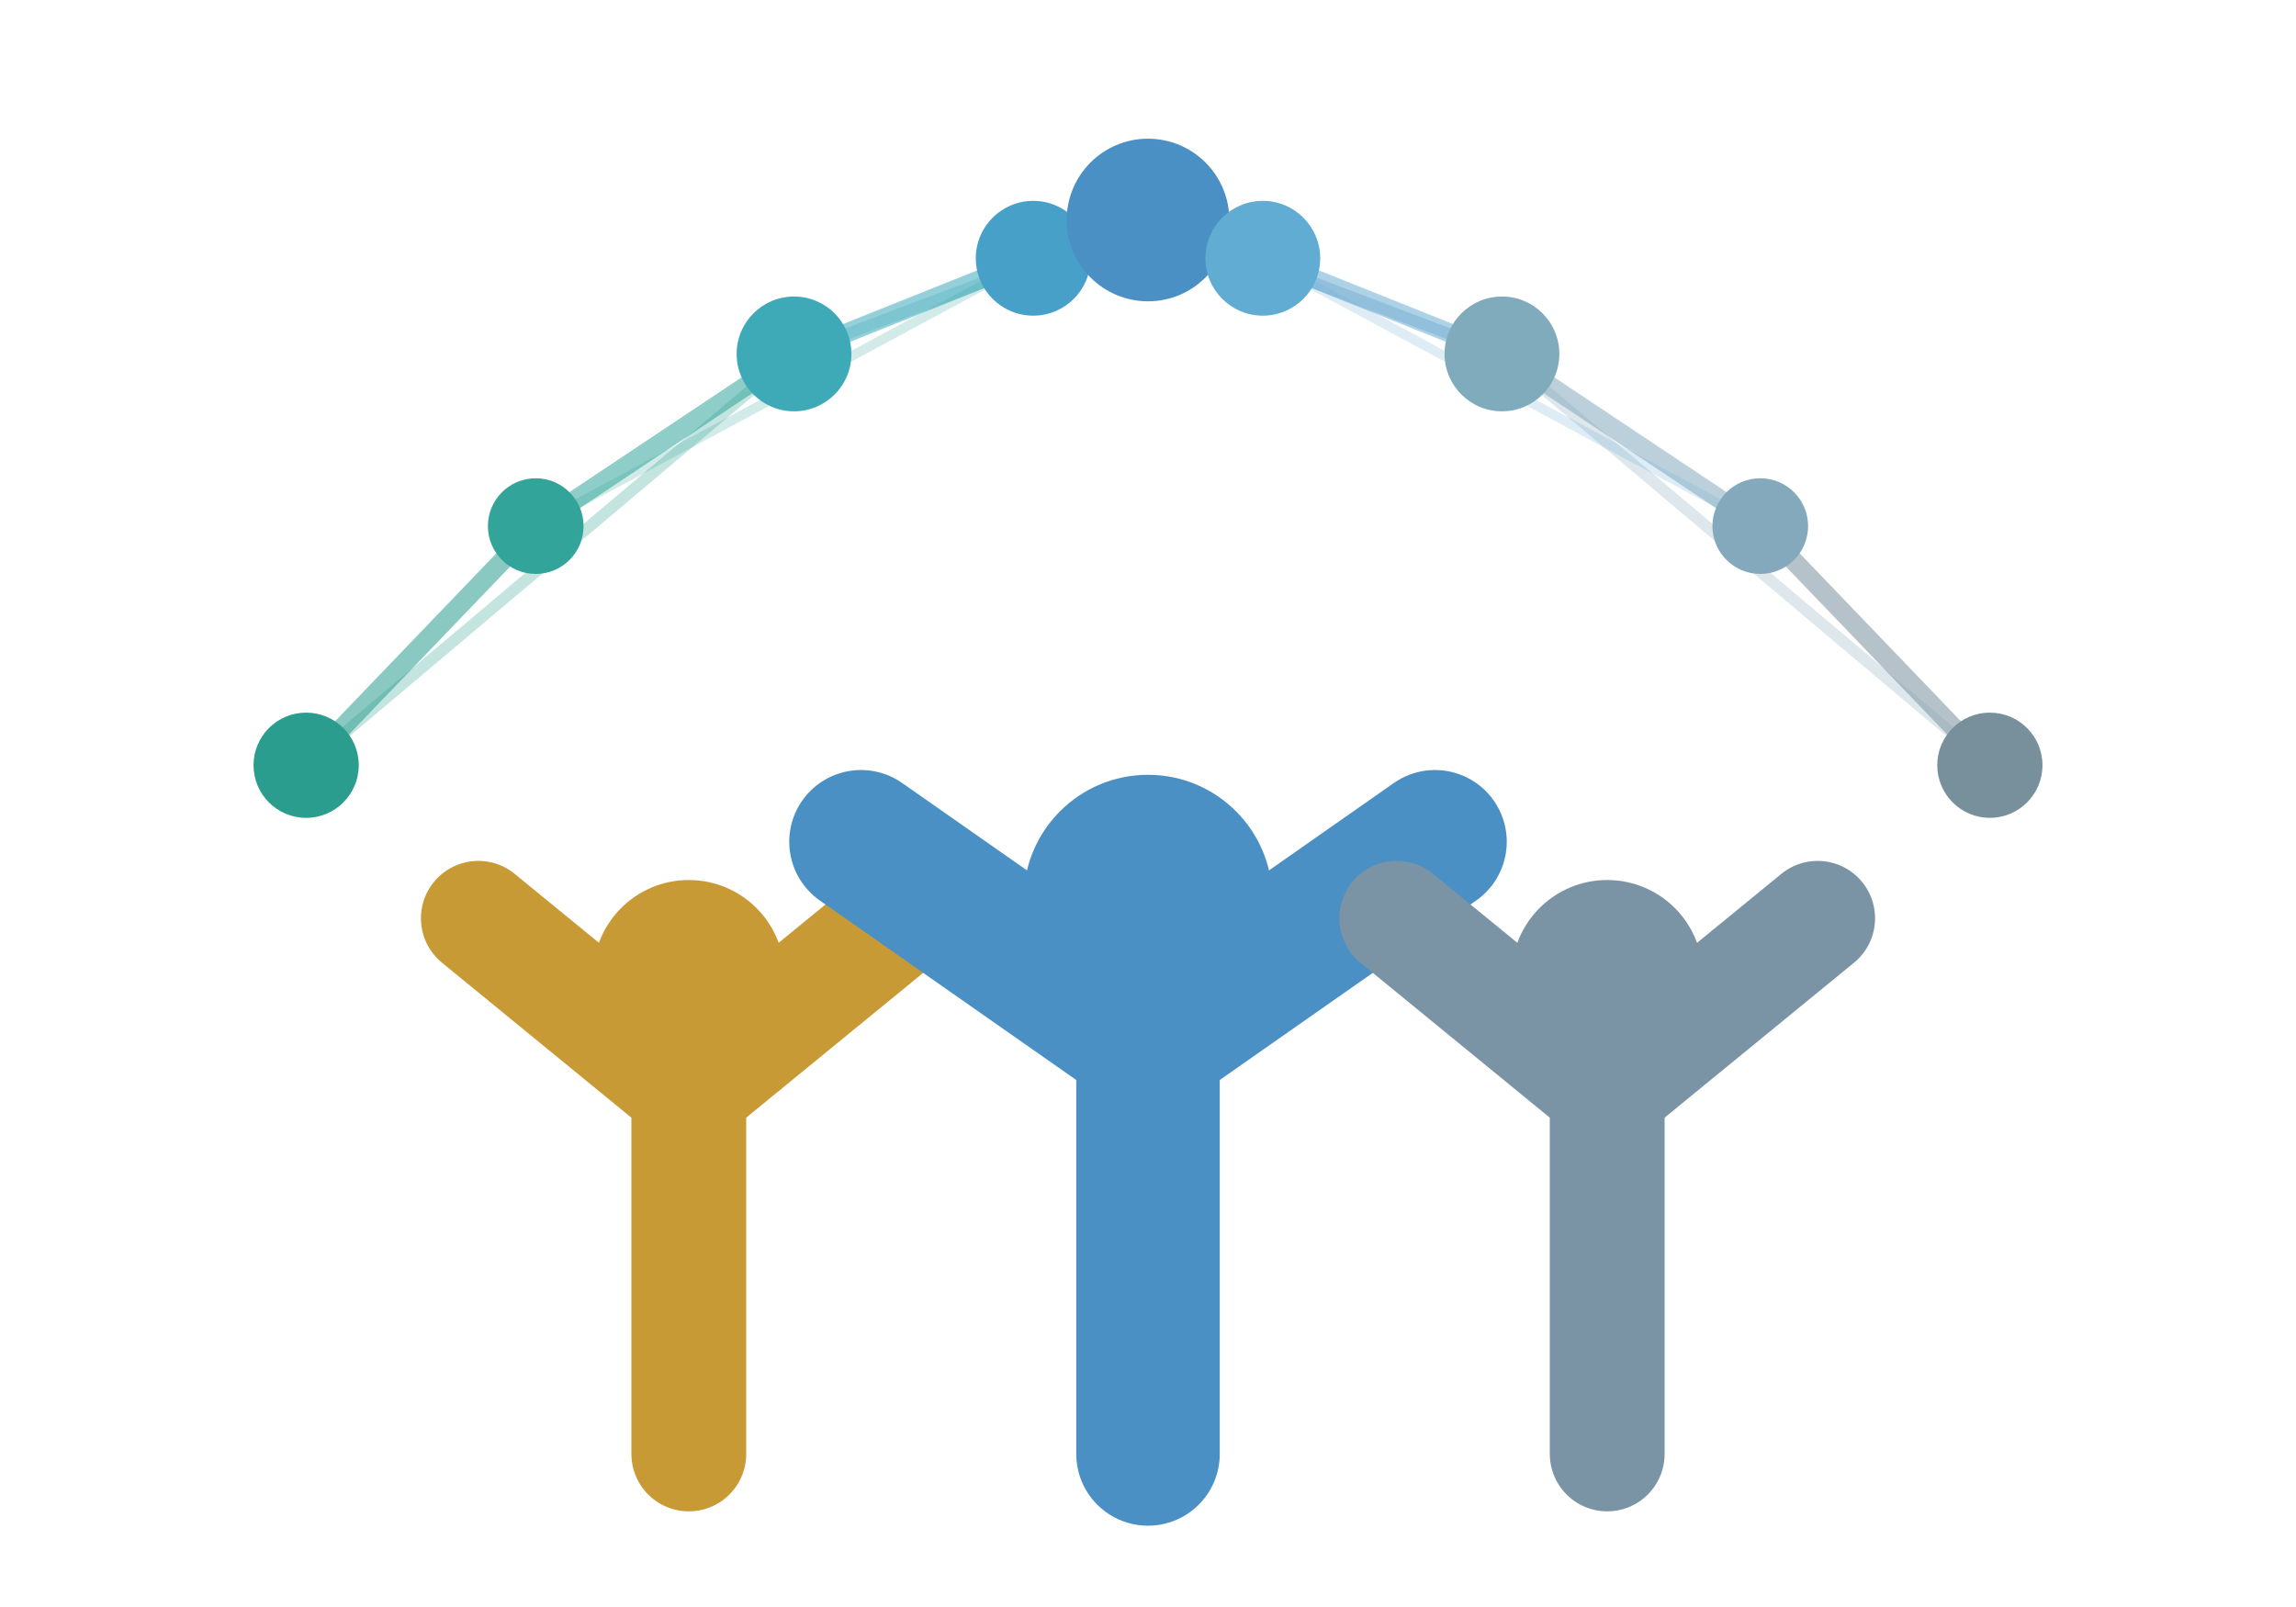
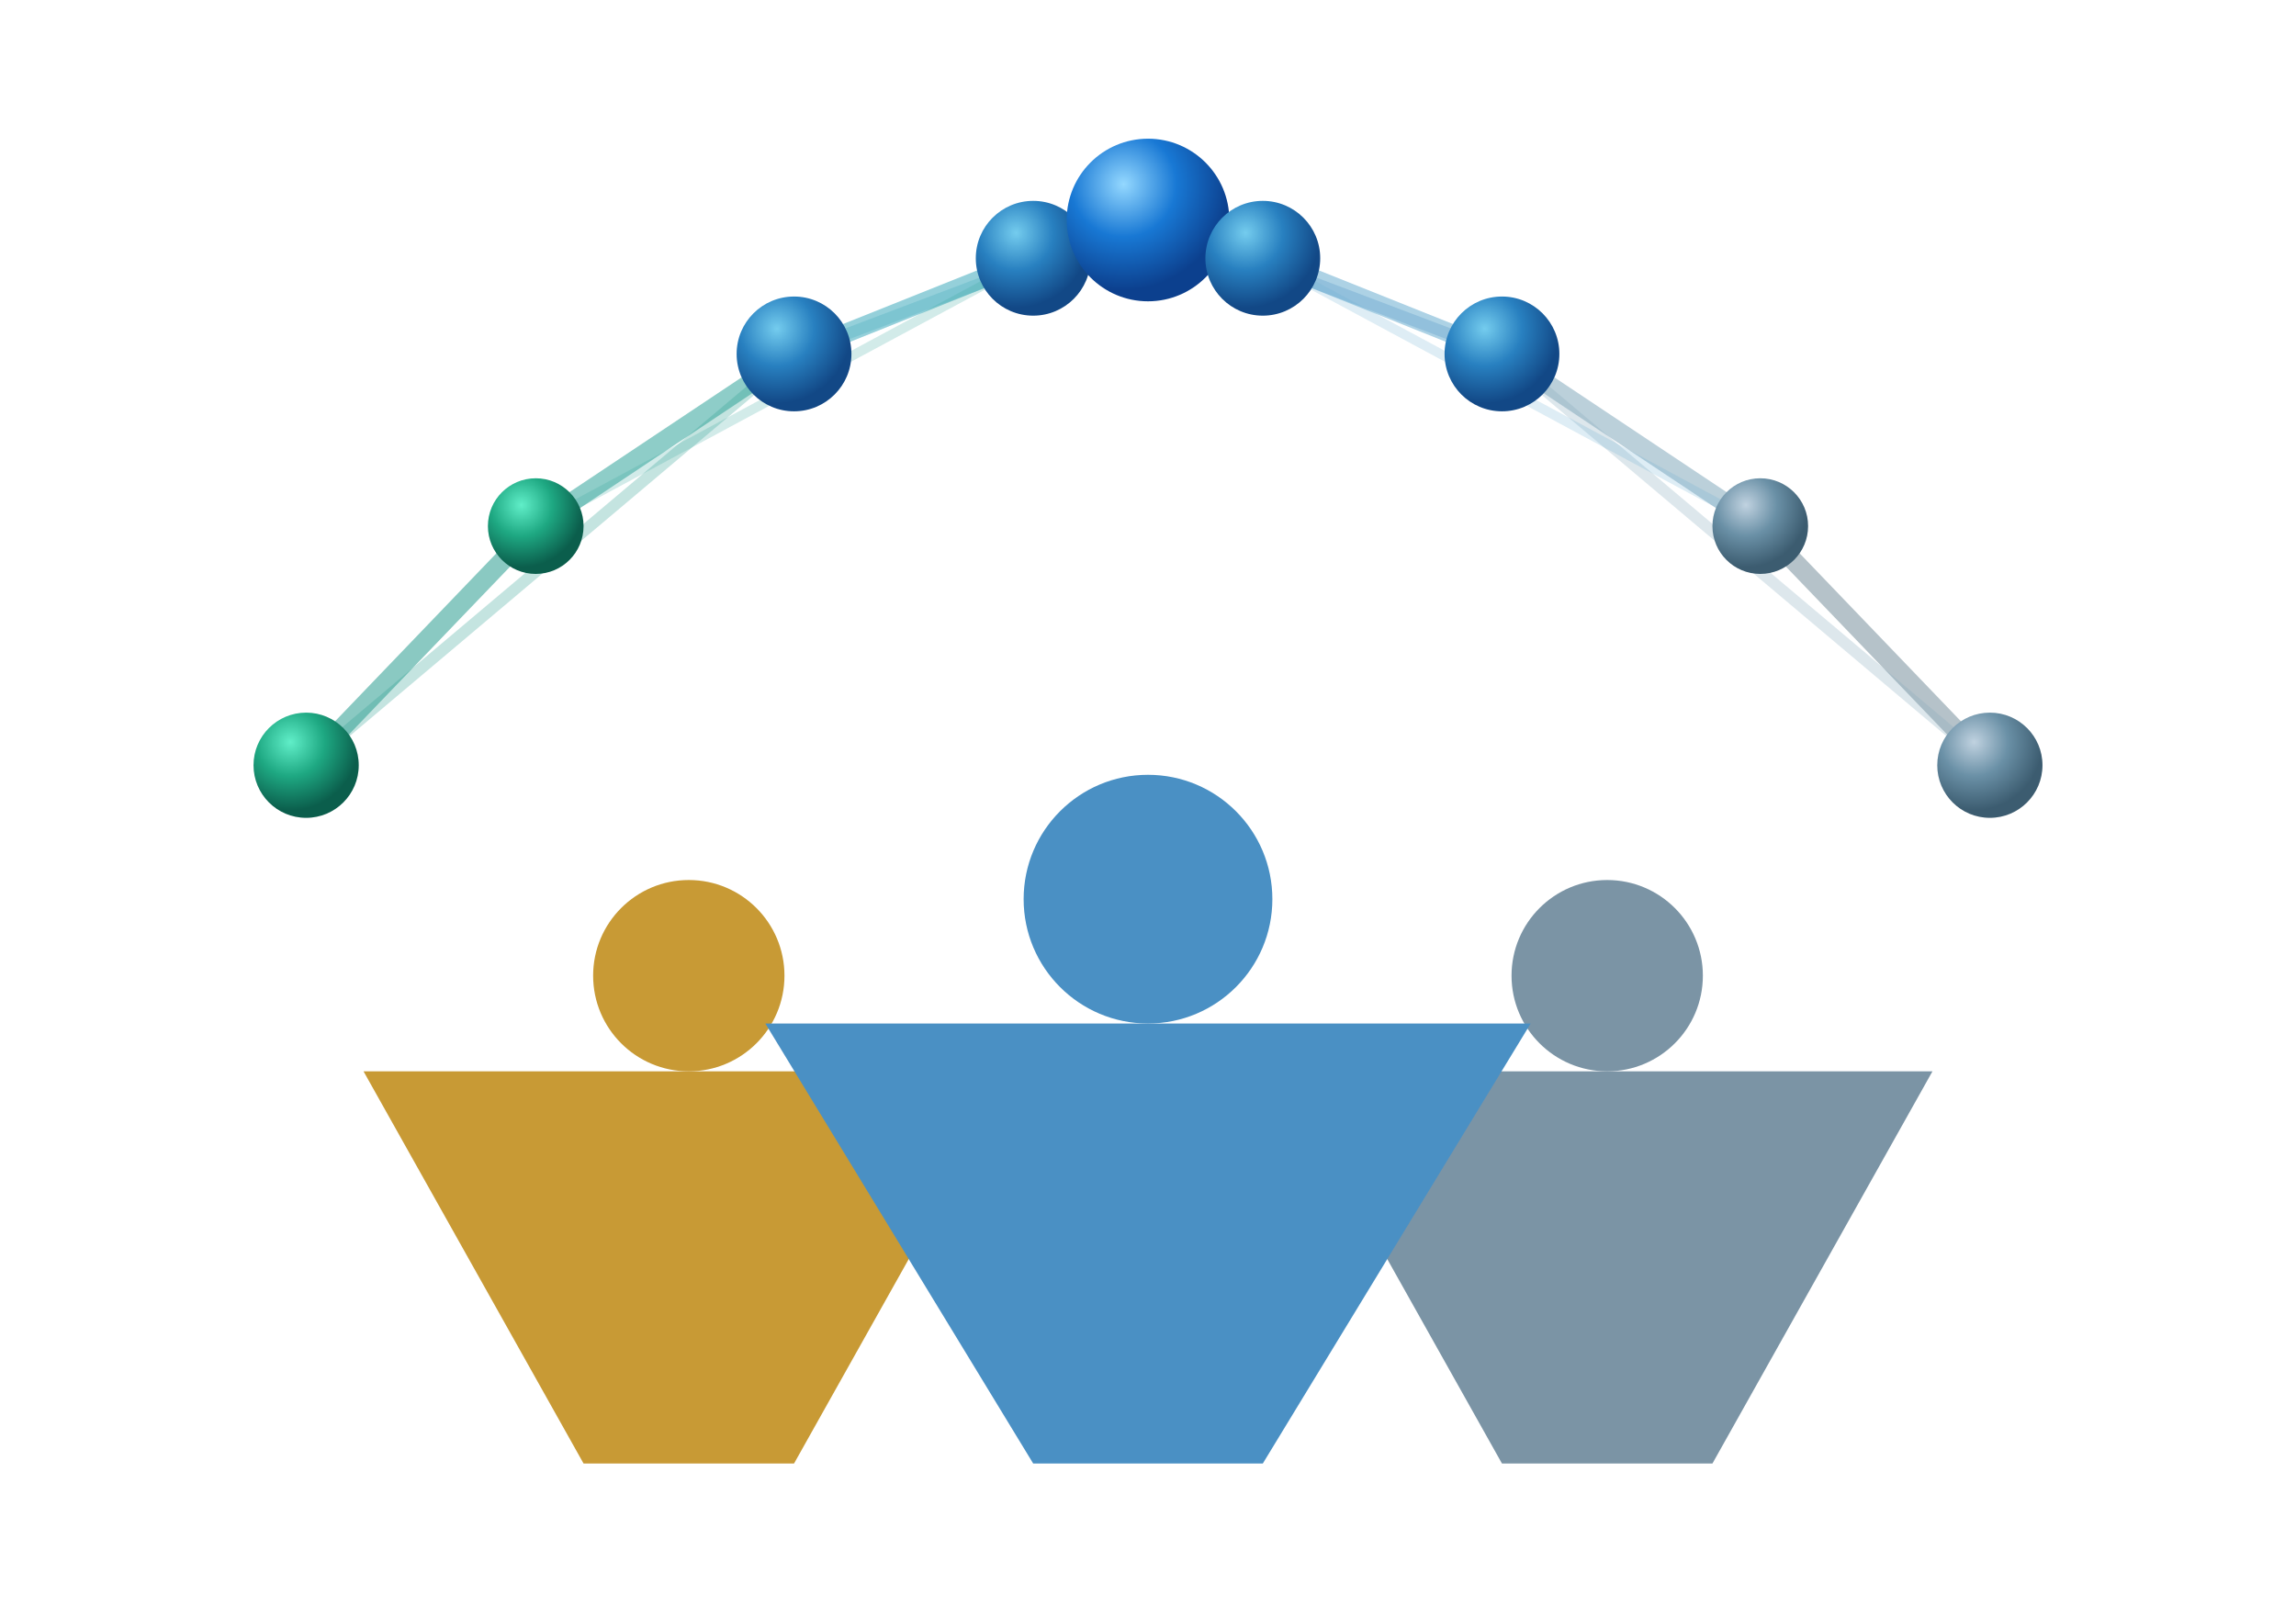
<svg xmlns="http://www.w3.org/2000/svg" viewBox="0 0 240 168" fill="none">
+   <defs>
+     <radialGradient id="s-teal" cx="35%" cy="28%" r="65%">
+       <stop offset="0%" stop-color="#60EEC8" />
+       <stop offset="50%" stop-color="#1EA882" />
+       <stop offset="100%" stop-color="#0B5E4C" />
+     </radialGradient>
+     <radialGradient id="s-blue" cx="35%" cy="28%" r="65%">
+       <stop offset="0%" stop-color="#74CCEE" />
+       <stop offset="50%" stop-color="#2880C0" />
+       <stop offset="100%" stop-color="#124886" />
+     </radialGradient>
+     <radialGradient id="s-hub" cx="35%" cy="28%" r="65%">
+       <stop offset="0%" stop-color="#94D8FF" />
+       <stop offset="50%" stop-color="#1878D4" />
+       <stop offset="100%" stop-color="#0C408E" />
+     </radialGradient>
+     <radialGradient id="s-gray" cx="35%" cy="28%" r="65%">
+       <stop offset="0%" stop-color="#C0D2E0" />
+       <stop offset="50%" stop-color="#6A90A6" />
+       <stop offset="100%" stop-color="#3C5C70" />
+     </radialGradient>
+   </defs>
  <g stroke-linecap="round">
    <line x1="32" y1="80" x2="56" y2="55" stroke="#2A9D8F" stroke-width="2" opacity="0.55" />
    <line x1="56" y1="55" x2="83" y2="37" stroke="#32A49A" stroke-width="2" opacity="0.55" />
    <line x1="83" y1="37" x2="108" y2="27" stroke="#3EAABC" stroke-width="2" opacity="0.55" />
    <line x1="108" y1="27" x2="120" y2="23" stroke="#46A0C8" stroke-width="2" opacity="0.55" />
    <line x1="120" y1="23" x2="132" y2="27" stroke="#4A90C4" stroke-width="2" opacity="0.55" />
    <line x1="132" y1="27" x2="157" y2="37" stroke="#6AADD0" stroke-width="2" opacity="0.55" />
    <line x1="157" y1="37" x2="184" y2="55" stroke="#84A9BC" stroke-width="2" opacity="0.55" />
    <line x1="184" y1="55" x2="208" y2="80" stroke="#78909C" stroke-width="2" opacity="0.55" />
    <line x1="32" y1="80" x2="83" y2="37" stroke="#2A9D8F" stroke-width="1.2" opacity="0.28" />
    <line x1="83" y1="37" x2="120" y2="23" stroke="#3EAABC" stroke-width="1.2" opacity="0.28" />
    <line x1="120" y1="23" x2="157" y2="37" stroke="#4A90C4" stroke-width="1.2" opacity="0.28" />
    <line x1="157" y1="37" x2="208" y2="80" stroke="#84A9BC" stroke-width="1.2" opacity="0.28" />
    <line x1="56" y1="55" x2="108" y2="27" stroke="#32A49A" stroke-width="1" opacity="0.22" />
    <line x1="132" y1="27" x2="184" y2="55" stroke="#6AADD0" stroke-width="1" opacity="0.22" />
  </g>
-   <circle cx="32" cy="80" r="5.5" fill="#2A9D8F" />
-   <circle cx="56" cy="55" r="5" fill="#32A49A" />
-   <circle cx="83" cy="37" r="6" fill="#3EAAB8" />
-   <circle cx="108" cy="27" r="6" fill="#46A0C8" />
-   <circle cx="120" cy="23" r="8.5" fill="#4A90C4" />
-   <circle cx="132" cy="27" r="6" fill="#60ACD2" />
-   <circle cx="157" cy="37" r="6" fill="#80ABBC" />
-   <circle cx="184" cy="55" r="5" fill="#84A9BC" />
-   <circle cx="208" cy="80" r="5.5" fill="#78909C" />
+   <circle cx="32" cy="80" r="5.5" fill="url(#s-teal)" />
+   <circle cx="56" cy="55" r="5" fill="url(#s-teal)" />
+   <circle cx="83" cy="37" r="6" fill="url(#s-blue)" />
+   <circle cx="108" cy="27" r="6" fill="url(#s-blue)" />
+   <circle cx="120" cy="23" r="8.5" fill="url(#s-hub)" />
+   <circle cx="132" cy="27" r="6" fill="url(#s-blue)" />
+   <circle cx="157" cy="37" r="6" fill="url(#s-blue)" />
+   <circle cx="184" cy="55" r="5" fill="url(#s-gray)" />
+   <circle cx="208" cy="80" r="5.5" fill="url(#s-gray)" />
+   <polygon points="38,112 106,112 83,153 61,153" fill="#C89A35" />
  <circle cx="72" cy="102" r="10" fill="#C89A35" />
-   <line x1="72" y1="114" x2="50" y2="96" stroke="#C89A35" stroke-width="12" stroke-linecap="round" />
-   <line x1="72" y1="114" x2="94" y2="96" stroke="#C89A35" stroke-width="12" stroke-linecap="round" />
-   <line x1="72" y1="114" x2="72" y2="152" stroke="#C89A35" stroke-width="12" stroke-linecap="round" />
+   <polygon points="134,112 202,112 179,153 157,153" fill="#7B94A5" />
+   <circle cx="168" cy="102" r="10" fill="#7B94A5" />
+   <polygon points="80,107 160,107 132,153 108,153" fill="#4A90C4" />
  <circle cx="120" cy="94" r="13" fill="#4A90C4" />
-   <line x1="120" y1="109" x2="90" y2="88" stroke="#4A90C4" stroke-width="15" stroke-linecap="round" />
-   <line x1="120" y1="109" x2="150" y2="88" stroke="#4A90C4" stroke-width="15" stroke-linecap="round" />
-   <line x1="120" y1="109" x2="120" y2="152" stroke="#4A90C4" stroke-width="15" stroke-linecap="round" />
-   <circle cx="168" cy="102" r="10" fill="#7B94A5" />
-   <line x1="168" y1="114" x2="146" y2="96" stroke="#7B94A5" stroke-width="12" stroke-linecap="round" />
-   <line x1="168" y1="114" x2="190" y2="96" stroke="#7B94A5" stroke-width="12" stroke-linecap="round" />
-   <line x1="168" y1="114" x2="168" y2="152" stroke="#7B94A5" stroke-width="12" stroke-linecap="round" />
</svg>
